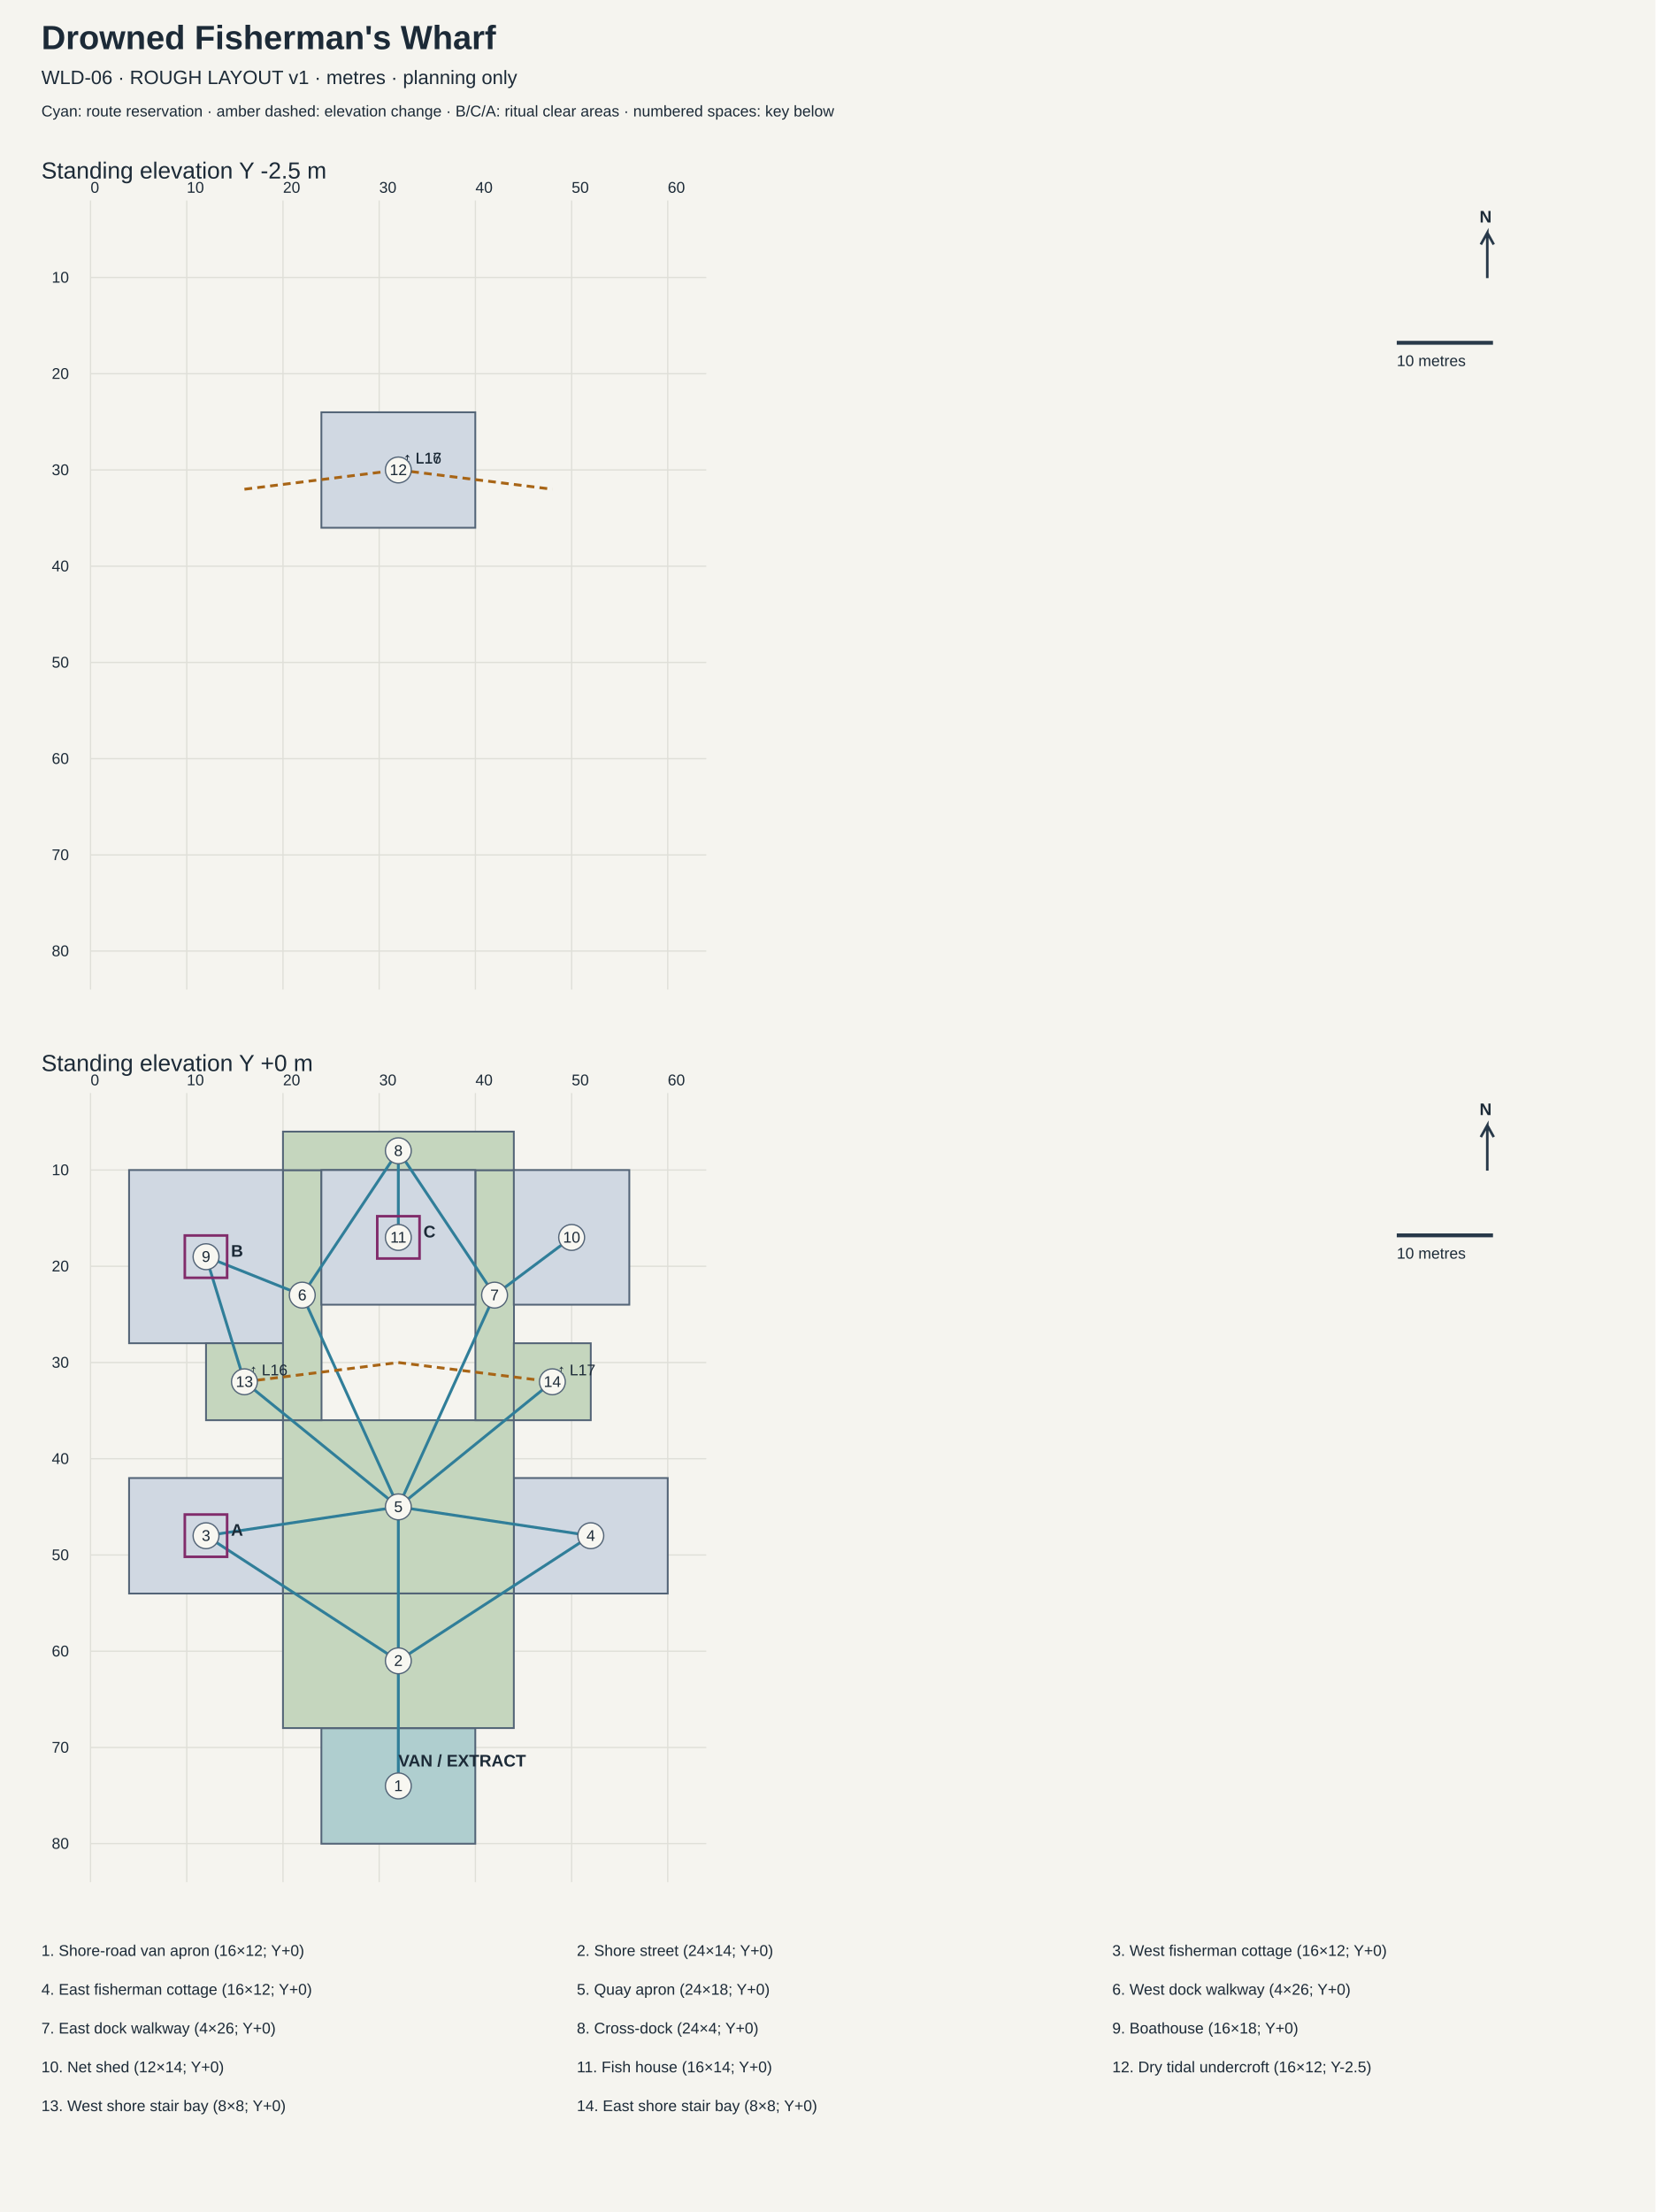
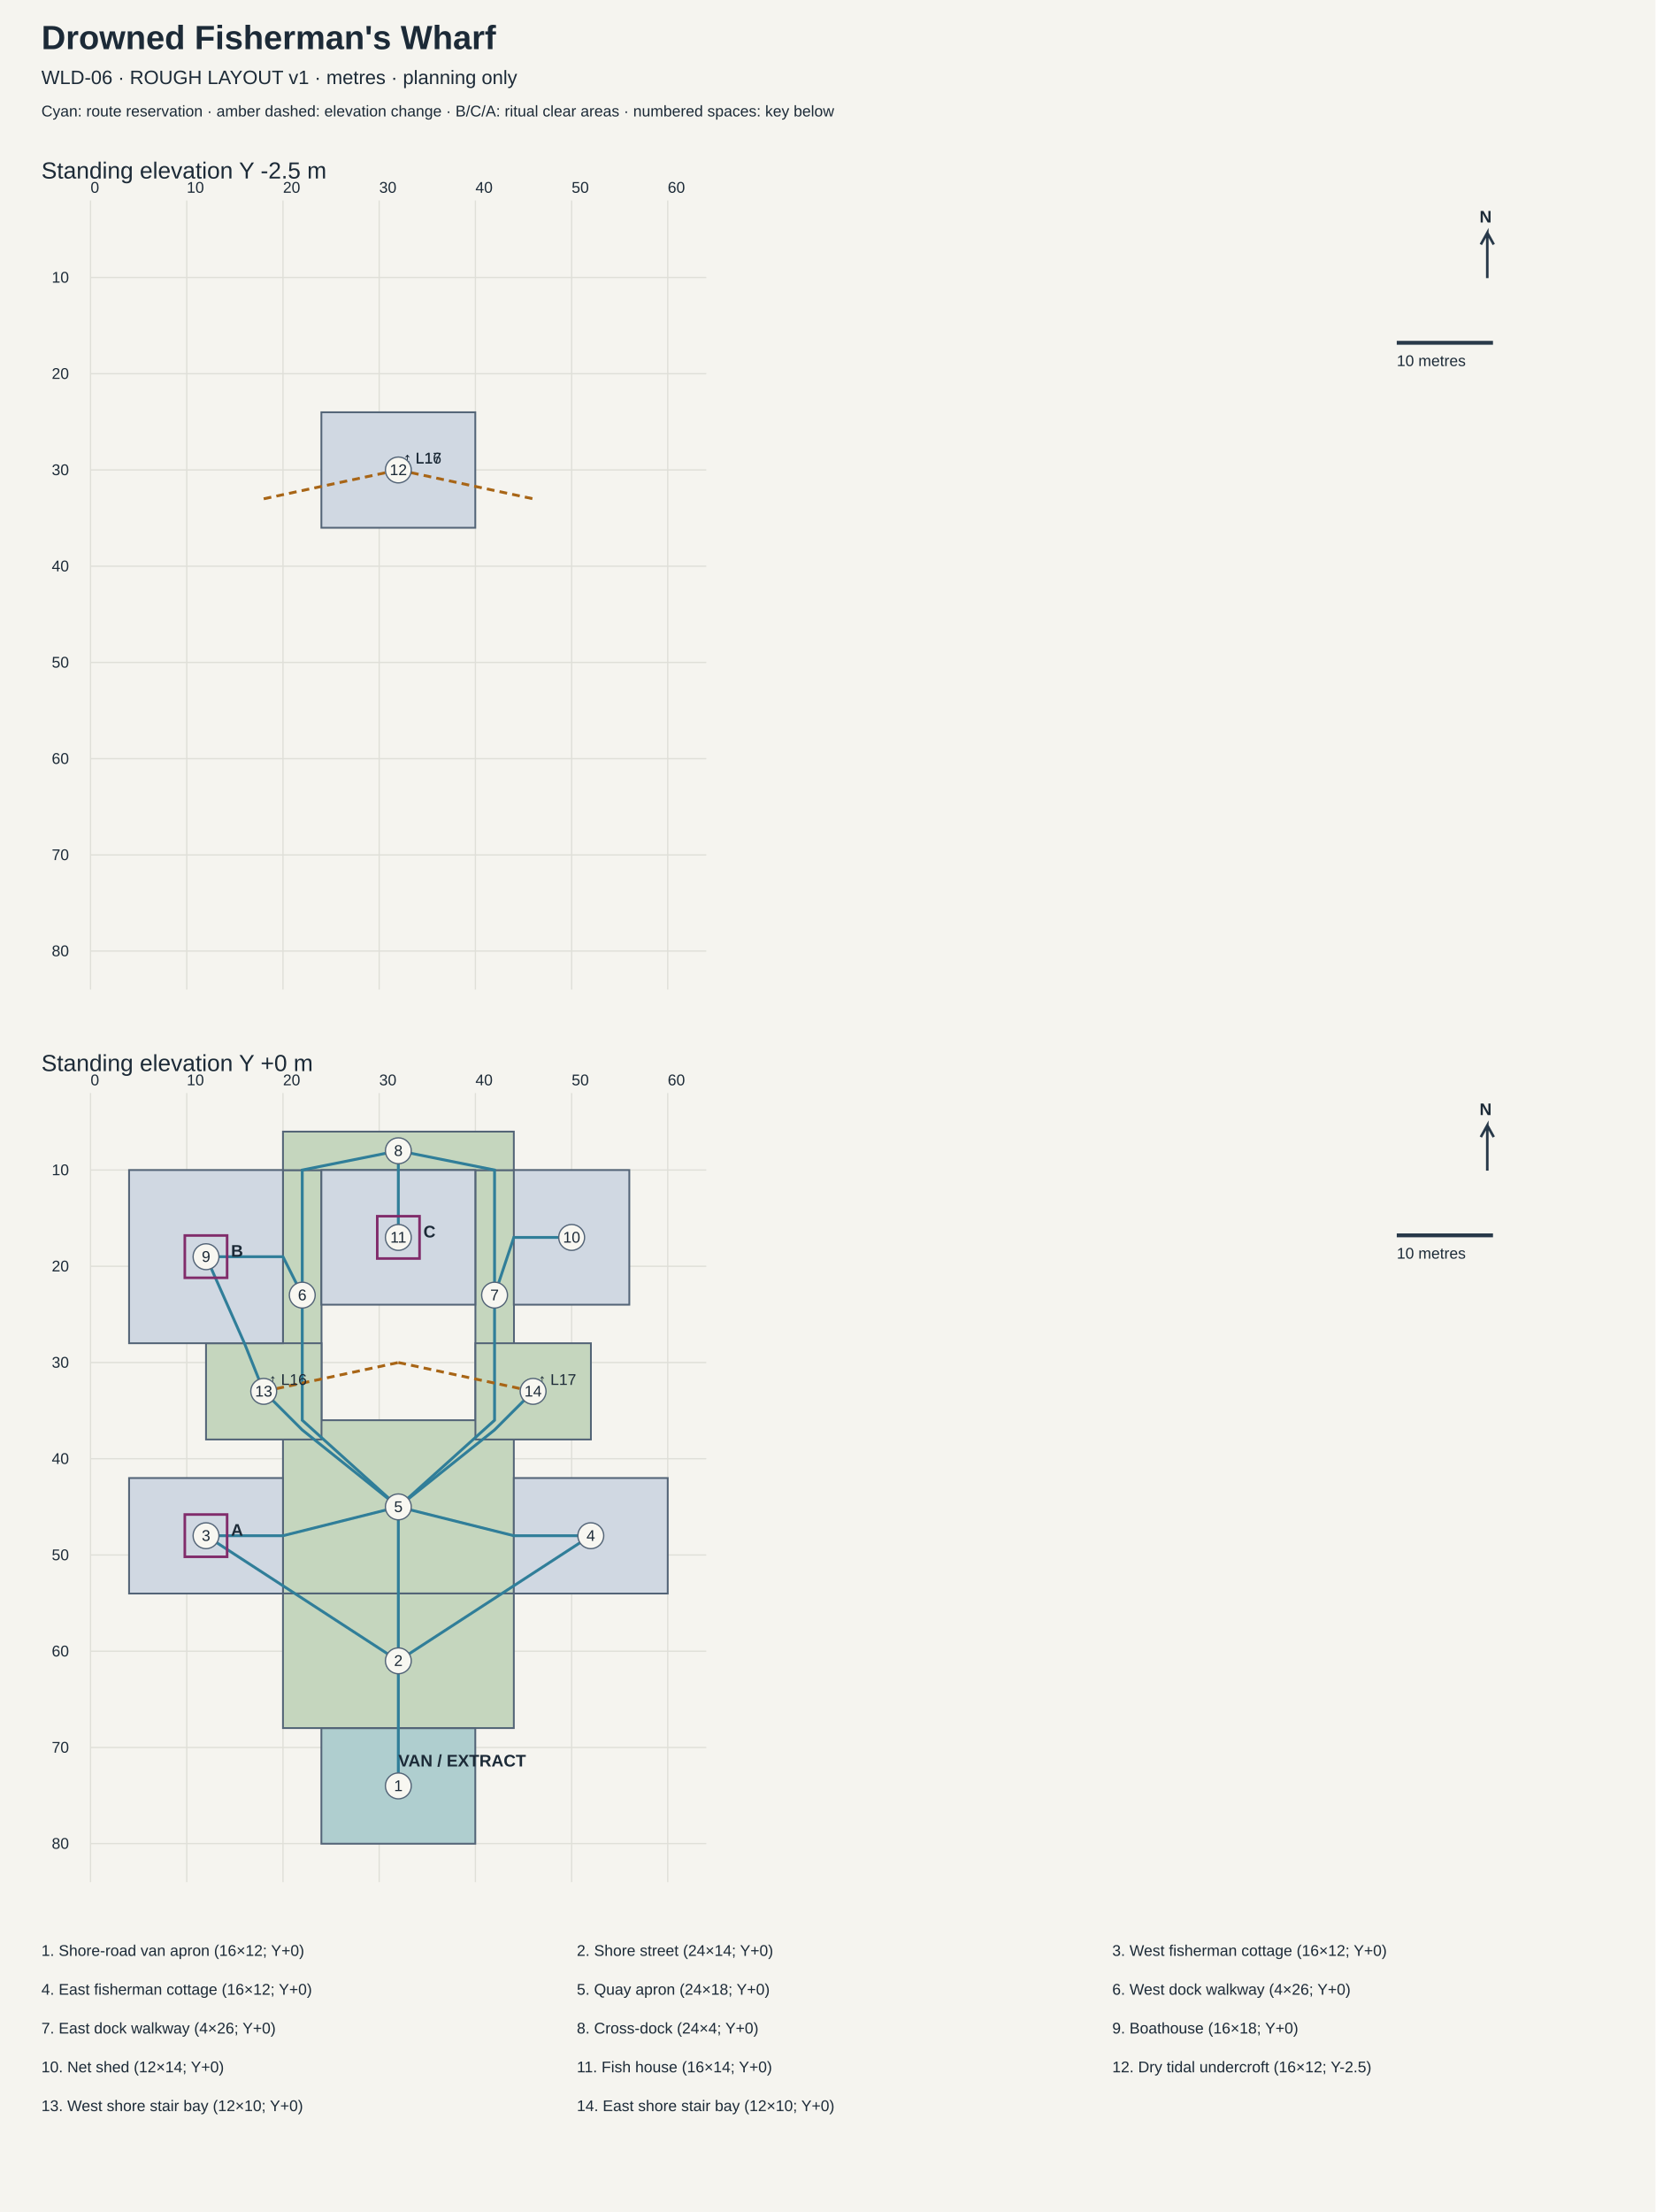
<svg xmlns="http://www.w3.org/2000/svg" width="1280" height="1710" viewBox="0 0 1280 1710">
  <style>text{font-family:Arial,sans-serif;fill:#1c2a37}.small{font-size:12px}.label{font-size:13px;font-weight:bold}.title{font-size:26px;font-weight:bold}</style>
  <rect width="100%" height="100%" fill="#f5f4ef" />
  <text x="32" y="38" class="title">Drowned Fisherman's Wharf</text>
  <text x="32" y="65" font-size="15">WLD-06 · ROUGH LAYOUT v1 · metres · planning only</text>
  <text x="32" y="90" class="small">Cyan: route reservation · amber dashed: elevation change · B/C/A: ritual clear areas · numbered spaces: key below</text>
  <text x="32" y="138.0" font-size="18">Standing elevation Y -2.5 m</text>
  <path d="M70.0,155.0 v610.0" stroke="#dfdfd8" />
  <text x="70.0" y="149.0" class="small">0</text>
  <path d="M144.4,155.0 v610.0" stroke="#dfdfd8" />
  <text x="144.4" y="149.0" class="small">10</text>
  <path d="M218.8,155.0 v610.0" stroke="#dfdfd8" />
  <text x="218.8" y="149.0" class="small">20</text>
  <path d="M293.2,155.0 v610.0" stroke="#dfdfd8" />
  <text x="293.2" y="149.0" class="small">30</text>
  <path d="M367.6,155.0 v610.0" stroke="#dfdfd8" />
  <text x="367.6" y="149.0" class="small">40</text>
  <path d="M442.0,155.0 v610.0" stroke="#dfdfd8" />
  <text x="442.0" y="149.0" class="small">50</text>
  <path d="M516.3,155.0 v610.0" stroke="#dfdfd8" />
  <text x="516.3" y="149.0" class="small">60</text>
  <path d="M70.0,214.5 h476.1" stroke="#dfdfd8" />
  <text x="40.0" y="218.5" class="small">10</text>
  <path d="M70.0,288.9 h476.1" stroke="#dfdfd8" />
  <text x="40.0" y="292.9" class="small">20</text>
  <path d="M70.0,363.3 h476.1" stroke="#dfdfd8" />
  <text x="40.0" y="367.3" class="small">30</text>
  <path d="M70.0,437.7 h476.1" stroke="#dfdfd8" />
  <text x="40.0" y="441.7" class="small">40</text>
  <path d="M70.0,512.1 h476.1" stroke="#dfdfd8" />
  <text x="40.0" y="516.1" class="small">50</text>
  <path d="M70.0,586.5 h476.1" stroke="#dfdfd8" />
  <text x="40.0" y="590.5" class="small">60</text>
  <path d="M70.0,660.9 h476.1" stroke="#dfdfd8" />
  <text x="40.0" y="664.9" class="small">70</text>
  <path d="M70.0,735.2 h476.1" stroke="#dfdfd8" />
  <text x="40.0" y="739.2" class="small">80</text>
  <rect x="248.5" y="318.7" width="119.0" height="89.3" fill="#d0d8e2" stroke="#536477" stroke-width="1.4" />
-   <path d="M189.0,378.2 L308.0,363.3" fill="none" stroke="#a86516" stroke-width="2.2" stroke-dasharray="6 4" />
+   <path d="M203.9,385.6 L308.0,363.3" fill="none" stroke="#a86516" stroke-width="2.2" stroke-dasharray="6 4" />
  <text x="312.0" y="358.3" class="small">↕ L16</text>
-   <path d="M308.0,363.3 L427.1,378.2" fill="none" stroke="#a86516" stroke-width="2.2" stroke-dasharray="6 4" />
+   <path d="M308.0,363.3 L412.2,385.6" fill="none" stroke="#a86516" stroke-width="2.2" stroke-dasharray="6 4" />
  <text x="312.0" y="358.3" class="small">↕ L17</text>
  <circle cx="308.0" cy="363.3" r="10" fill="#f8f7f1" stroke="#536477" />
  <text x="308.0" y="367.3" text-anchor="middle" class="small">12</text>
  <path d="M1150,215.0 v-35 l-5,9 m5,-9 l5,9" fill="none" stroke="#283949" stroke-width="2" />
  <text x="1144" y="172.0" class="label">N</text>
  <path d="M1080,265.0 h74.4" stroke="#283949" stroke-width="3" />
  <text x="1080" y="283.0" class="small">10 metres</text>
  <text x="32" y="828.0" font-size="18">Standing elevation Y +0 m</text>
  <path d="M70.0,845.0 v610.0" stroke="#dfdfd8" />
  <text x="70.0" y="839.0" class="small">0</text>
  <path d="M144.4,845.0 v610.0" stroke="#dfdfd8" />
  <text x="144.4" y="839.0" class="small">10</text>
  <path d="M218.8,845.0 v610.0" stroke="#dfdfd8" />
  <text x="218.8" y="839.0" class="small">20</text>
  <path d="M293.2,845.0 v610.0" stroke="#dfdfd8" />
  <text x="293.2" y="839.0" class="small">30</text>
  <path d="M367.6,845.0 v610.0" stroke="#dfdfd8" />
  <text x="367.6" y="839.0" class="small">40</text>
  <path d="M442.0,845.0 v610.0" stroke="#dfdfd8" />
  <text x="442.0" y="839.0" class="small">50</text>
  <path d="M516.3,845.0 v610.0" stroke="#dfdfd8" />
  <text x="516.3" y="839.0" class="small">60</text>
  <path d="M70.0,904.5 h476.1" stroke="#dfdfd8" />
  <text x="40.0" y="908.5" class="small">10</text>
  <path d="M70.0,978.9 h476.1" stroke="#dfdfd8" />
  <text x="40.0" y="982.9" class="small">20</text>
  <path d="M70.0,1053.3 h476.1" stroke="#dfdfd8" />
  <text x="40.0" y="1057.3" class="small">30</text>
  <path d="M70.0,1127.7 h476.1" stroke="#dfdfd8" />
  <text x="40.0" y="1131.7" class="small">40</text>
  <path d="M70.0,1202.1 h476.1" stroke="#dfdfd8" />
  <text x="40.0" y="1206.1" class="small">50</text>
  <path d="M70.0,1276.5 h476.1" stroke="#dfdfd8" />
  <text x="40.0" y="1280.5" class="small">60</text>
  <path d="M70.0,1350.9 h476.1" stroke="#dfdfd8" />
  <text x="40.0" y="1354.9" class="small">70</text>
  <path d="M70.0,1425.2 h476.1" stroke="#dfdfd8" />
  <text x="40.0" y="1429.2" class="small">80</text>
-   <rect x="248.5" y="1336.0" width="119.0" height="89.3" fill="#afcecf" stroke="#536477" stroke-width="1.4" />
  <rect x="218.8" y="1231.8" width="178.5" height="104.1" fill="#c5d6be" stroke="#536477" stroke-width="1.4" />
-   <rect x="99.8" y="1142.6" width="119.0" height="89.3" fill="#d0d8e2" stroke="#536477" stroke-width="1.4" />
-   <rect x="397.3" y="1142.6" width="119.0" height="89.3" fill="#d0d8e2" stroke="#536477" stroke-width="1.4" />
  <rect x="218.8" y="1097.9" width="178.5" height="133.9" fill="#c5d6be" stroke="#536477" stroke-width="1.4" />
  <rect x="218.8" y="904.5" width="29.8" height="193.4" fill="#c5d6be" stroke="#536477" stroke-width="1.4" />
  <rect x="367.6" y="904.5" width="29.8" height="193.4" fill="#c5d6be" stroke="#536477" stroke-width="1.4" />
  <rect x="218.8" y="874.8" width="178.5" height="29.8" fill="#c5d6be" stroke="#536477" stroke-width="1.4" />
+   <rect x="159.3" y="1038.4" width="89.3" height="74.4" fill="#c5d6be" stroke="#536477" stroke-width="1.4" />
+   <rect x="367.6" y="1038.4" width="89.3" height="74.4" fill="#c5d6be" stroke="#536477" stroke-width="1.4" />
+   <rect x="248.5" y="1336.0" width="119.0" height="89.3" fill="#afcecf" stroke="#536477" stroke-width="1.4" />
+   <rect x="99.8" y="1142.6" width="119.0" height="89.3" fill="#d0d8e2" stroke="#536477" stroke-width="1.4" />
+   <rect x="397.3" y="1142.6" width="119.0" height="89.3" fill="#d0d8e2" stroke="#536477" stroke-width="1.4" />
  <rect x="99.8" y="904.5" width="119.0" height="133.9" fill="#d0d8e2" stroke="#536477" stroke-width="1.4" />
  <rect x="397.3" y="904.5" width="89.3" height="104.1" fill="#d0d8e2" stroke="#536477" stroke-width="1.4" />
  <rect x="248.5" y="904.5" width="119.0" height="104.1" fill="#d0d8e2" stroke="#536477" stroke-width="1.4" />
-   <rect x="159.3" y="1038.4" width="59.5" height="59.5" fill="#c5d6be" stroke="#536477" stroke-width="1.4" />
-   <rect x="397.3" y="1038.4" width="59.5" height="59.5" fill="#c5d6be" stroke="#536477" stroke-width="1.4" />
-   <path d="M308.0,1380.6 L308.0,1283.9" fill="none" stroke="#307e99" stroke-width="2.2" />
+   <path d="M308.0,1380.6 L308.0,1336.0 L308.0,1283.9" fill="none" stroke="#307e99" stroke-width="2.2" />
  <path d="M308.0,1283.9 L159.3,1187.2" fill="none" stroke="#307e99" stroke-width="2.2" />
  <path d="M308.0,1283.9 L456.8,1187.2" fill="none" stroke="#307e99" stroke-width="2.2" />
-   <path d="M308.0,1283.9 L308.0,1164.9" fill="none" stroke="#307e99" stroke-width="2.2" />
-   <path d="M159.3,1187.2 L308.0,1164.9" fill="none" stroke="#307e99" stroke-width="2.2" />
-   <path d="M456.8,1187.2 L308.0,1164.9" fill="none" stroke="#307e99" stroke-width="2.2" />
-   <path d="M308.0,1164.9 L233.7,1001.2" fill="none" stroke="#307e99" stroke-width="2.2" />
-   <path d="M233.7,1001.2 L308.0,889.6" fill="none" stroke="#307e99" stroke-width="2.2" />
-   <path d="M308.0,889.6 L382.4,1001.2" fill="none" stroke="#307e99" stroke-width="2.2" />
-   <path d="M382.4,1001.2 L308.0,1164.9" fill="none" stroke="#307e99" stroke-width="2.2" />
-   <path d="M233.7,1001.2 L159.3,971.5" fill="none" stroke="#307e99" stroke-width="2.2" />
-   <path d="M382.4,1001.2 L442.0,956.6" fill="none" stroke="#307e99" stroke-width="2.2" />
-   <path d="M308.0,889.6 L308.0,956.6" fill="none" stroke="#307e99" stroke-width="2.2" />
-   <path d="M159.3,971.5 L189.0,1068.2" fill="none" stroke="#307e99" stroke-width="2.2" />
-   <path d="M189.0,1068.2 L308.0,1164.9" fill="none" stroke="#307e99" stroke-width="2.2" />
-   <path d="M189.0,1068.2 L308.0,1053.3" fill="none" stroke="#a86516" stroke-width="2.2" stroke-dasharray="6 4" />
-   <text x="193.0" y="1063.2" class="small">↕ L16</text>
-   <path d="M308.0,1053.3 L427.1,1068.2" fill="none" stroke="#a86516" stroke-width="2.2" stroke-dasharray="6 4" />
-   <text x="431.1" y="1063.2" class="small">↕ L17</text>
-   <path d="M427.1,1068.2 L308.0,1164.9" fill="none" stroke="#307e99" stroke-width="2.2" />
+   <path d="M308.0,1283.9 L308.0,1231.8 L308.0,1164.9" fill="none" stroke="#307e99" stroke-width="2.2" />
+   <path d="M159.3,1187.2 L218.8,1187.2 L308.0,1164.9" fill="none" stroke="#307e99" stroke-width="2.2" />
+   <path d="M456.8,1187.2 L397.3,1187.2 L308.0,1164.9" fill="none" stroke="#307e99" stroke-width="2.2" />
+   <path d="M308.0,1164.9 L233.7,1097.9 L233.7,1001.2" fill="none" stroke="#307e99" stroke-width="2.2" />
+   <path d="M233.7,1001.2 L233.7,904.5 L308.0,889.6" fill="none" stroke="#307e99" stroke-width="2.2" />
+   <path d="M308.0,889.6 L382.4,904.5 L382.4,1001.2" fill="none" stroke="#307e99" stroke-width="2.2" />
+   <path d="M382.4,1001.2 L382.4,1097.9 L308.0,1164.9" fill="none" stroke="#307e99" stroke-width="2.2" />
+   <path d="M233.7,1001.2 L218.8,971.5 L159.3,971.5" fill="none" stroke="#307e99" stroke-width="2.2" />
+   <path d="M382.4,1001.2 L397.3,956.6 L442.0,956.6" fill="none" stroke="#307e99" stroke-width="2.2" />
+   <path d="M308.0,889.6 L308.0,904.5 L308.0,956.6" fill="none" stroke="#307e99" stroke-width="2.2" />
+   <path d="M159.3,971.5 L189.0,1038.4 L203.9,1075.6" fill="none" stroke="#307e99" stroke-width="2.2" />
+   <path d="M203.9,1075.6 L233.7,1105.4 L308.0,1164.9" fill="none" stroke="#307e99" stroke-width="2.2" />
+   <path d="M203.9,1075.6 L308.0,1053.3" fill="none" stroke="#a86516" stroke-width="2.2" stroke-dasharray="6 4" />
+   <text x="207.9" y="1070.6" class="small">↕ L16</text>
+   <path d="M308.0,1053.3 L412.2,1075.6" fill="none" stroke="#a86516" stroke-width="2.2" stroke-dasharray="6 4" />
+   <text x="416.2" y="1070.6" class="small">↕ L17</text>
+   <path d="M412.2,1075.6 L382.4,1105.4 L308.0,1164.9" fill="none" stroke="#307e99" stroke-width="2.2" />
  <circle cx="308.0" cy="1380.6" r="10" fill="#f8f7f1" stroke="#536477" />
  <text x="308.0" y="1384.6" text-anchor="middle" class="small">1</text>
  <circle cx="308.0" cy="1283.9" r="10" fill="#f8f7f1" stroke="#536477" />
  <text x="308.0" y="1287.9" text-anchor="middle" class="small">2</text>
  <circle cx="159.3" cy="1187.2" r="10" fill="#f8f7f1" stroke="#536477" />
  <text x="159.3" y="1191.2" text-anchor="middle" class="small">3</text>
  <circle cx="456.8" cy="1187.2" r="10" fill="#f8f7f1" stroke="#536477" />
  <text x="456.8" y="1191.2" text-anchor="middle" class="small">4</text>
  <circle cx="308.0" cy="1164.9" r="10" fill="#f8f7f1" stroke="#536477" />
  <text x="308.0" y="1168.9" text-anchor="middle" class="small">5</text>
  <circle cx="233.7" cy="1001.2" r="10" fill="#f8f7f1" stroke="#536477" />
  <text x="233.7" y="1005.2" text-anchor="middle" class="small">6</text>
  <circle cx="382.4" cy="1001.2" r="10" fill="#f8f7f1" stroke="#536477" />
  <text x="382.4" y="1005.2" text-anchor="middle" class="small">7</text>
  <circle cx="308.0" cy="889.6" r="10" fill="#f8f7f1" stroke="#536477" />
  <text x="308.0" y="893.6" text-anchor="middle" class="small">8</text>
  <circle cx="159.3" cy="971.5" r="10" fill="#f8f7f1" stroke="#536477" />
  <text x="159.3" y="975.5" text-anchor="middle" class="small">9</text>
  <circle cx="442.0" cy="956.6" r="10" fill="#f8f7f1" stroke="#536477" />
  <text x="442.0" y="960.6" text-anchor="middle" class="small">10</text>
  <circle cx="308.0" cy="956.6" r="10" fill="#f8f7f1" stroke="#536477" />
  <text x="308.0" y="960.6" text-anchor="middle" class="small">11</text>
-   <circle cx="189.0" cy="1068.2" r="10" fill="#f8f7f1" stroke="#536477" />
-   <text x="189.0" y="1072.2" text-anchor="middle" class="small">13</text>
-   <circle cx="427.1" cy="1068.2" r="10" fill="#f8f7f1" stroke="#536477" />
-   <text x="427.1" y="1072.2" text-anchor="middle" class="small">14</text>
+   <circle cx="203.9" cy="1075.6" r="10" fill="#f8f7f1" stroke="#536477" />
+   <text x="203.9" y="1079.6" text-anchor="middle" class="small">13</text>
+   <circle cx="412.2" cy="1075.6" r="10" fill="#f8f7f1" stroke="#536477" />
+   <text x="412.2" y="1079.6" text-anchor="middle" class="small">14</text>
  <rect x="142.9" y="955.1" width="32.7" height="32.7" fill="none" stroke="#812c6b" stroke-width="2" />
  <text x="178.6" y="971.5" class="label">B</text>
  <rect x="291.7" y="940.2" width="32.7" height="32.7" fill="none" stroke="#812c6b" stroke-width="2" />
  <text x="327.4" y="956.6" class="label">C</text>
  <rect x="142.9" y="1170.8" width="32.7" height="32.7" fill="none" stroke="#812c6b" stroke-width="2" />
  <text x="178.6" y="1187.2" class="label">A</text>
  <text x="308.0" y="1365.6" class="label">VAN / EXTRACT</text>
  <path d="M1150,905.0 v-35 l-5,9 m5,-9 l5,9" fill="none" stroke="#283949" stroke-width="2" />
  <text x="1144" y="862.0" class="label">N</text>
  <path d="M1080,955.0 h74.4" stroke="#283949" stroke-width="3" />
  <text x="1080" y="973.0" class="small">10 metres</text>
  <text x="32" y="1512.0" class="small">1. Shore-road van apron (16×12; Y+0)</text>
  <text x="446" y="1512.0" class="small">2. Shore street (24×14; Y+0)</text>
  <text x="860" y="1512.0" class="small">3. West fisherman cottage (16×12; Y+0)</text>
  <text x="32" y="1542.0" class="small">4. East fisherman cottage (16×12; Y+0)</text>
  <text x="446" y="1542.0" class="small">5. Quay apron (24×18; Y+0)</text>
  <text x="860" y="1542.0" class="small">6. West dock walkway (4×26; Y+0)</text>
  <text x="32" y="1572.0" class="small">7. East dock walkway (4×26; Y+0)</text>
  <text x="446" y="1572.0" class="small">8. Cross-dock (24×4; Y+0)</text>
  <text x="860" y="1572.0" class="small">9. Boathouse (16×18; Y+0)</text>
  <text x="32" y="1602.0" class="small">10. Net shed (12×14; Y+0)</text>
  <text x="446" y="1602.0" class="small">11. Fish house (16×14; Y+0)</text>
  <text x="860" y="1602.0" class="small">12. Dry tidal undercroft (16×12; Y-2.5)</text>
-   <text x="32" y="1632.0" class="small">13. West shore stair bay (8×8; Y+0)</text>
-   <text x="446" y="1632.0" class="small">14. East shore stair bay (8×8; Y+0)</text>
+   <text x="32" y="1632.0" class="small">13. West shore stair bay (12×10; Y+0)</text>
+   <text x="446" y="1632.0" class="small">14. East shore stair bay (12×10; Y+0)</text>
</svg>
